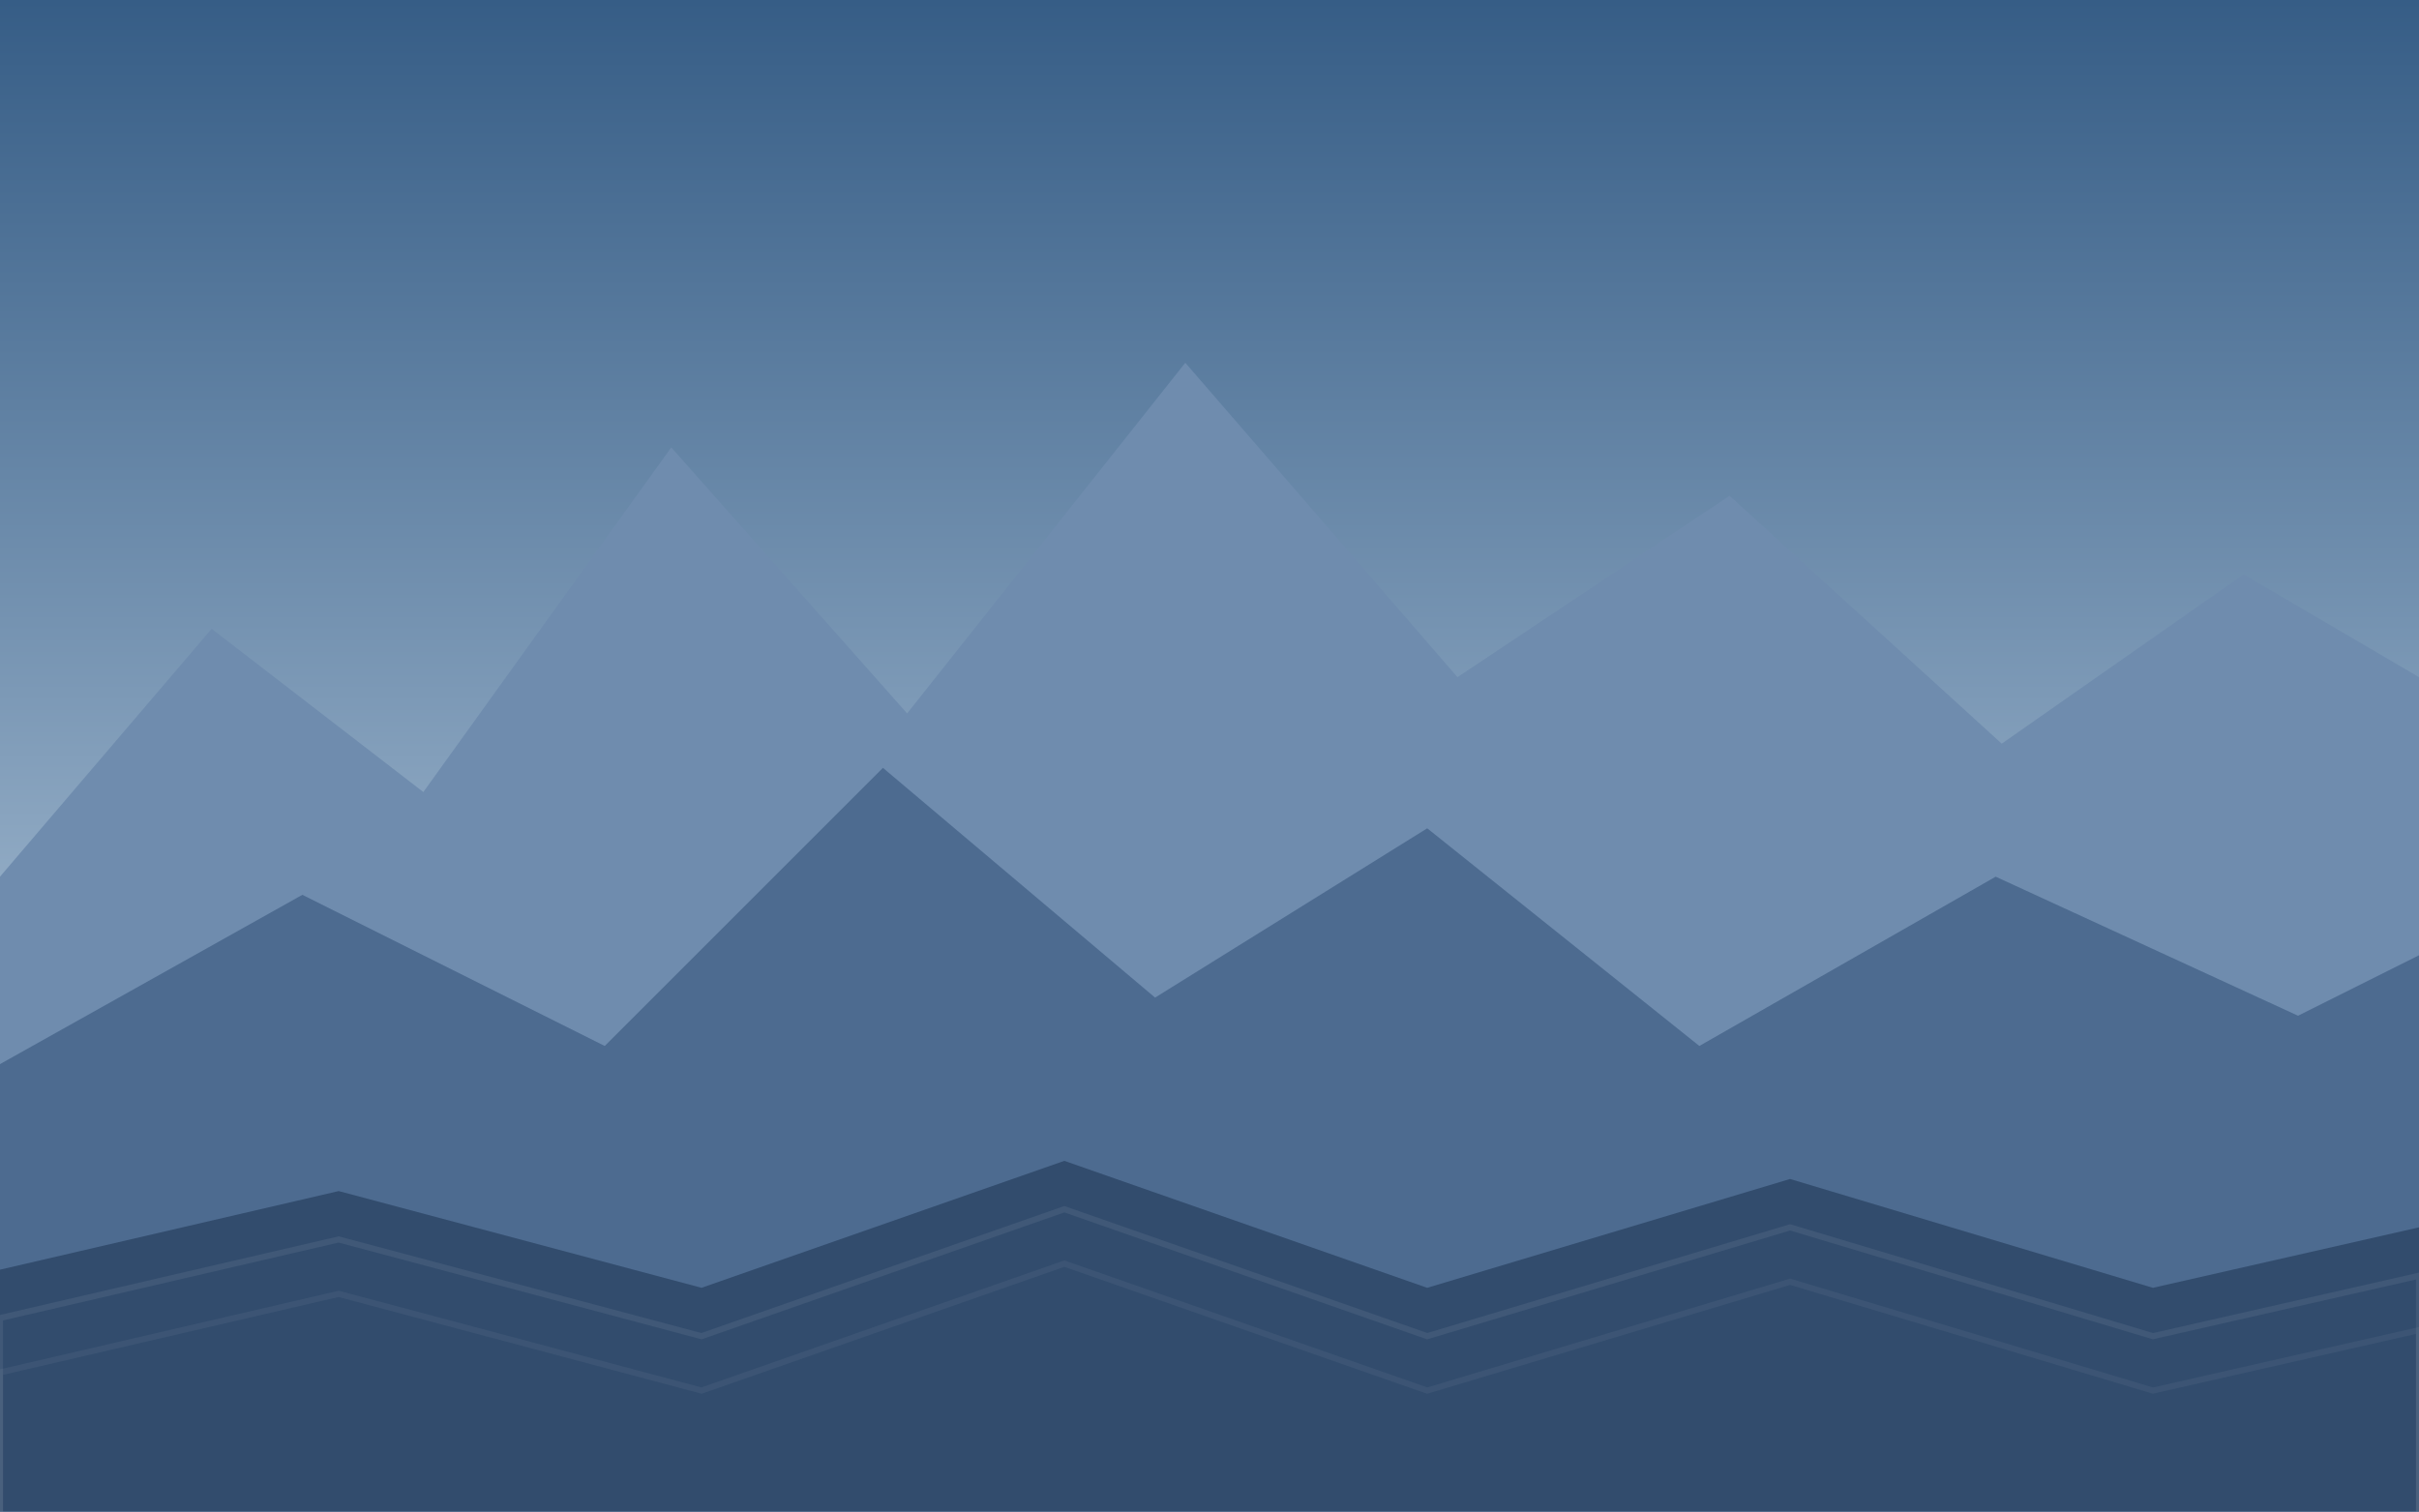
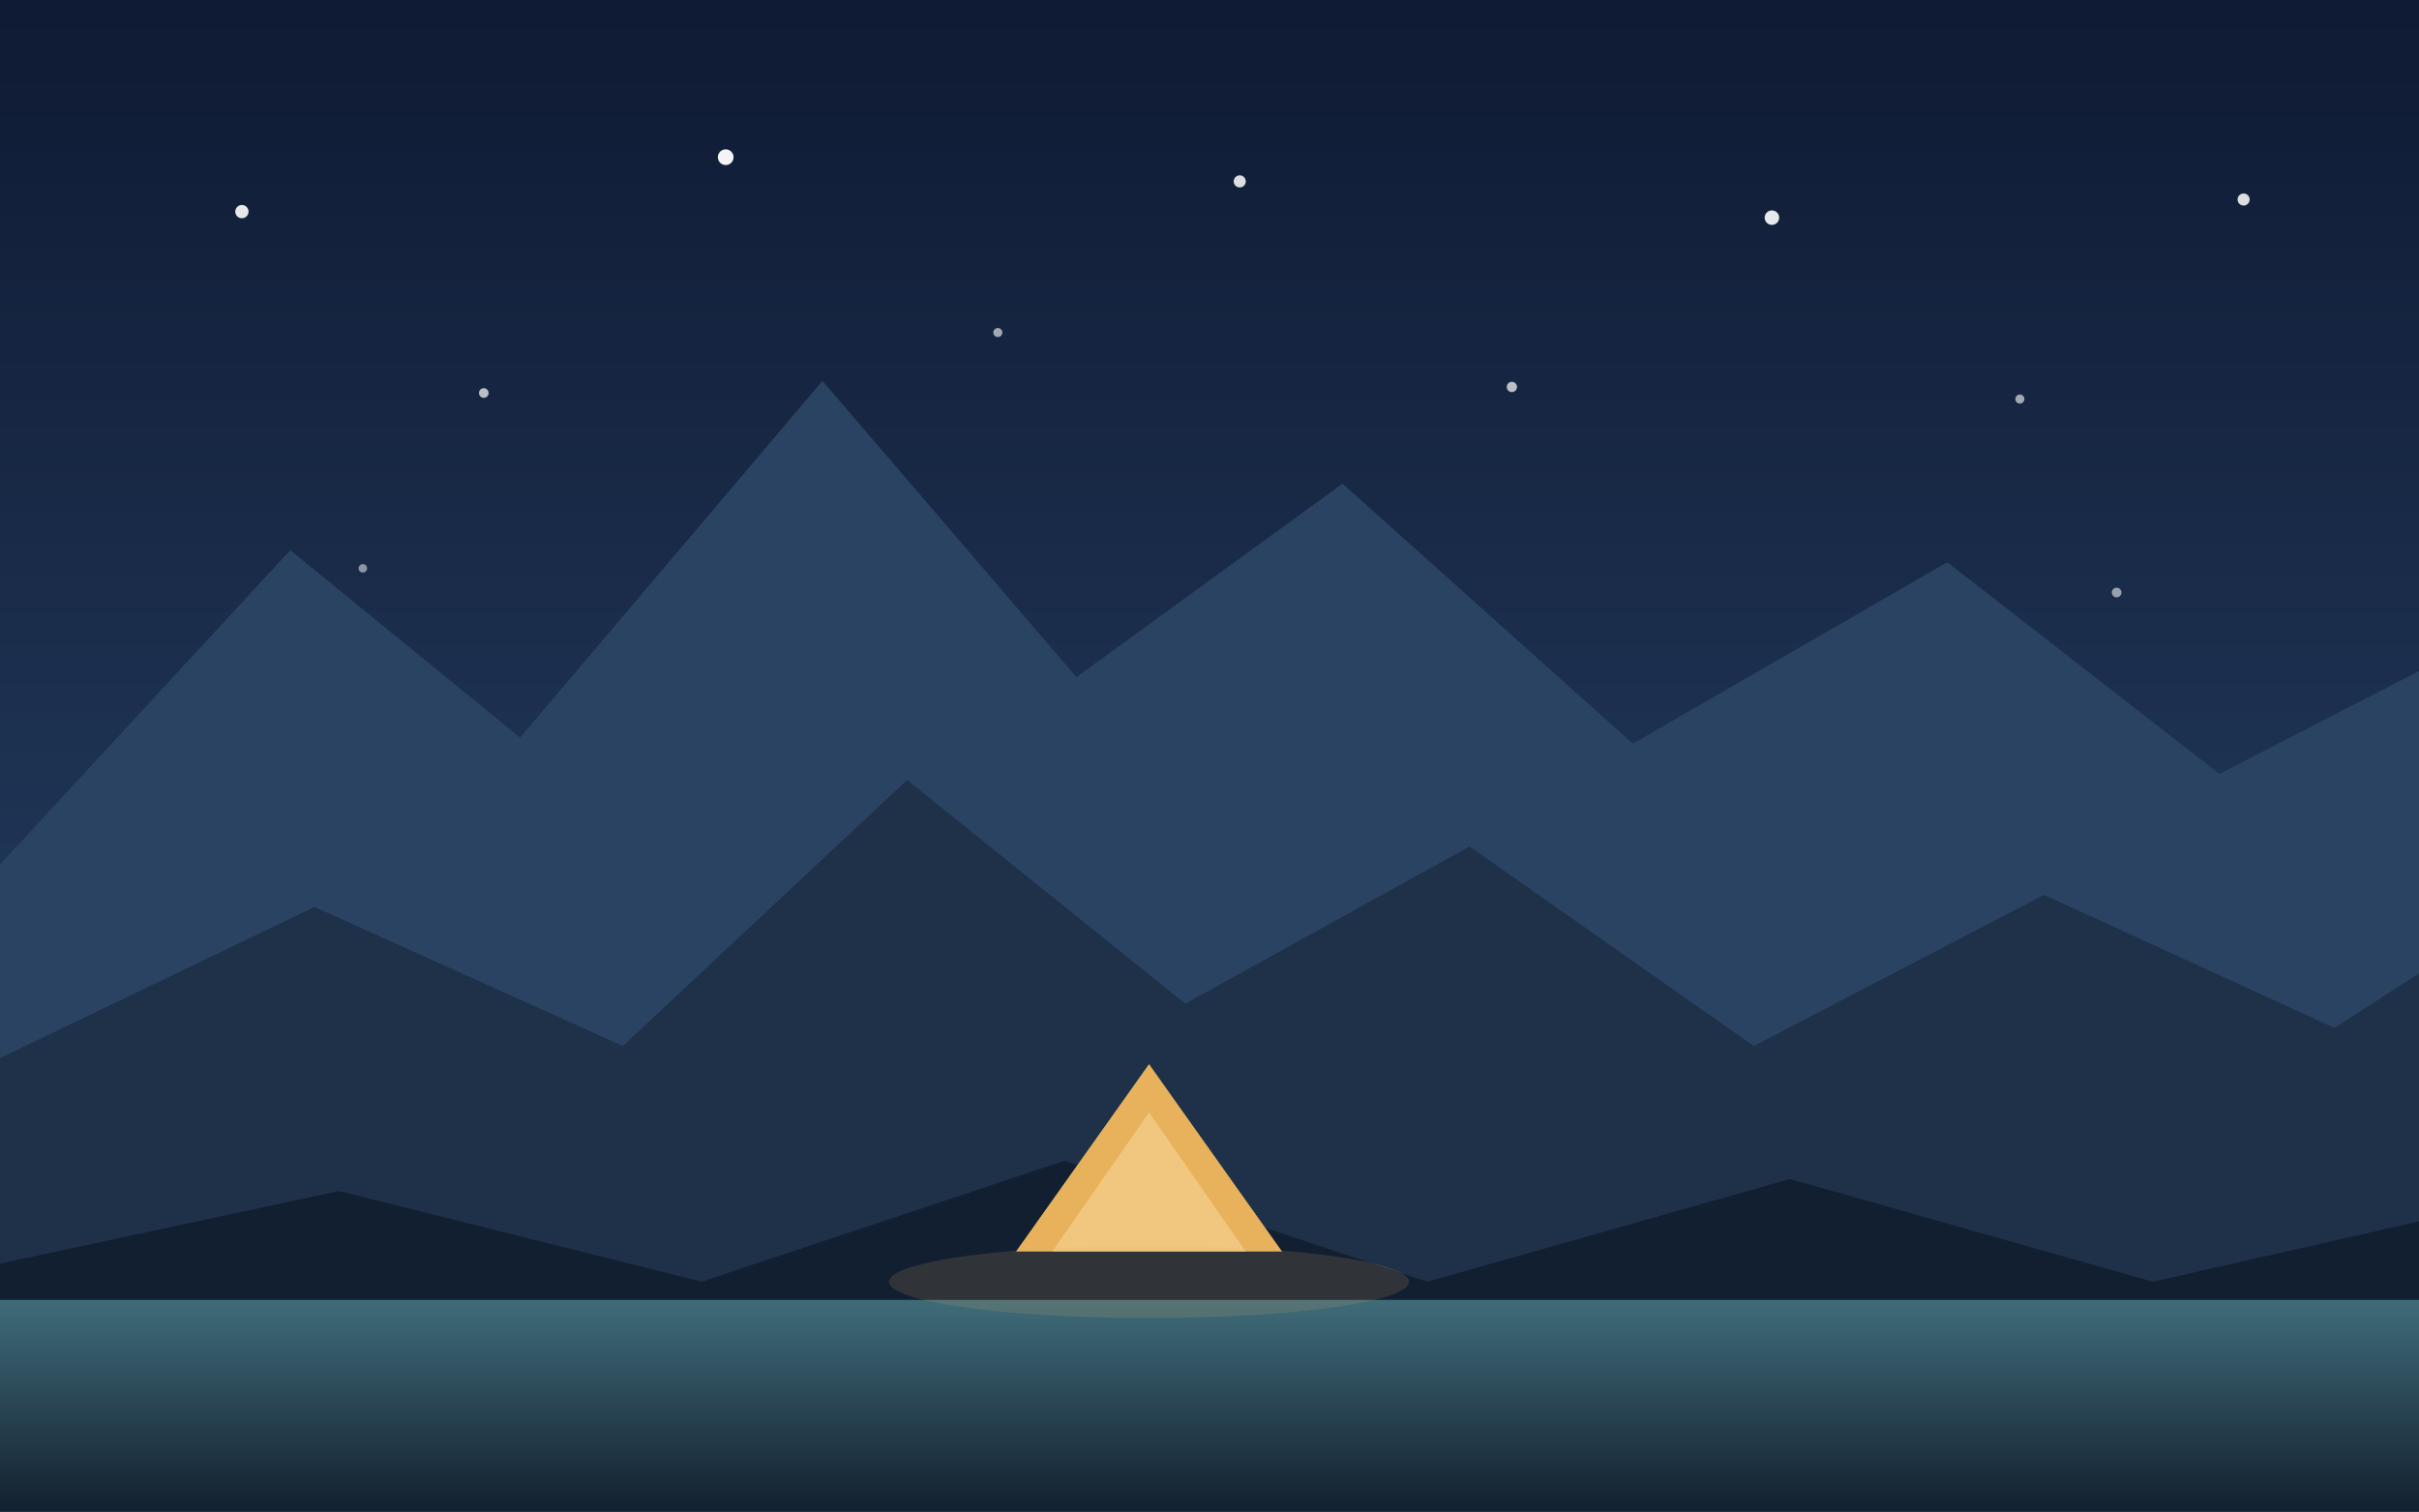
<svg xmlns="http://www.w3.org/2000/svg" viewBox="0 0 800 500" preserveAspectRatio="xMidYMid slice" role="img">
  <defs>
    <linearGradient id="d2bsky" x1="0" y1="0" x2="0" y2="1">
-       <stop offset="0" stop-color="#365d86" />
-       <stop offset="1" stop-color="#cfe0ef" />
+       <stop offset="0" stop-color="#0f1a33" />
+       <stop offset=".7" stop-color="#223a5c" />
+       <stop offset="1" stop-color="#4a6a86" />
    </linearGradient>
-     <linearGradient id="d2bmist" x1="0" y1="0" x2="0" y2="1">
-       <stop offset="0" stop-color="#ffffff" stop-opacity="0" />
-       <stop offset="1" stop-color="#ffffff" stop-opacity=".55" />
+     <linearGradient id="d2blk" x1="0" y1="0" x2="0" y2="1">
+       <stop offset="0" stop-color="#4a7f8b" />
+       <stop offset="1" stop-color="#12202e" />
    </linearGradient>
  </defs>
  <rect width="800" height="500" fill="url(#d2bsky)" />
-   <path d="M0,290 L70,208 L140,262 L222,148 L300,236 L392,120 L482,224 L572,164 L662,246 L742,190 L800,224 L800,500 L0,500 Z" fill="#6f8cae" />
-   <path d="M0,352 L100,296 L200,346 L292,254 L382,330 L472,274 L562,346 L660,290 L760,336 L800,316 L800,500 L0,500 Z" fill="#4d6b90" />
-   <path d="M0,420 L112,394 L232,426 L352,384 L472,426 L592,390 L712,426 L800,406 L800,500 L0,500 Z" fill="#324c6d" />
-   <path d="M0,420 L112,394 L232,426 L352,384 L472,426 L592,390 L712,426 L800,406 L800,500 L0,500 Z" fill="none" stroke="#ffffff" stroke-opacity=".07" stroke-width="2" transform="translate(0,16)" />
-   <path d="M0,420 L112,394 L232,426 L352,384 L472,426 L592,390 L712,426 L800,406 L800,500 L0,500 Z" fill="none" stroke="#ffffff" stroke-opacity=".05" stroke-width="2" transform="translate(0,34)" />
+   <g fill="#ffffff">
+     <circle cx="80" cy="70" r="2.2" opacity=".9" />
+     <circle cx="160" cy="130" r="1.6" opacity=".7" />
+     <circle cx="240" cy="52" r="2.6" opacity=".95" />
+     <circle cx="330" cy="110" r="1.5" opacity=".6" />
+     <circle cx="410" cy="60" r="2" opacity=".85" />
+     <circle cx="500" cy="128" r="1.7" opacity=".7" />
+     <circle cx="586" cy="72" r="2.4" opacity=".9" />
+     <circle cx="668" cy="132" r="1.5" opacity=".6" />
+     <circle cx="742" cy="66" r="2" opacity=".85" />
+     <circle cx="120" cy="188" r="1.4" opacity=".5" />
+     <circle cx="452" cy="176" r="1.4" opacity=".5" />
+     <circle cx="700" cy="196" r="1.6" opacity=".55" />
+   </g>
+   <path d="M0,286 L96,182 L172,244 L272,126 L356,224 L444,160 L540,246 L644,186 L734,256 L800,222 L800,500 L0,500 Z" fill="#2b4363" />
+   <path d="M0,350 L104,300 L206,346 L300,258 L392,332 L486,280 L580,346 L676,296 L772,340 L800,322 L800,500 L0,500 Z" fill="#1e3149" />
+   <path d="M0,418 L112,394 L232,424 L352,384 L472,424 L592,390 L712,424 L800,404 L800,500 L0,500 Z" fill="#121f31" />
+   <rect x="0" y="430" width="800" height="70" fill="url(#d2blk)" opacity=".8" />
+   <path d="M336,414 L380,352 L424,414 Z" fill="#e8b25c" />
+   <path d="M348,414 L380,368 L412,414 Z" fill="#f7d79a" opacity=".55" />
+   <ellipse cx="380" cy="424" rx="86" ry="12" fill="#e8b25c" opacity=".14" />
</svg>
